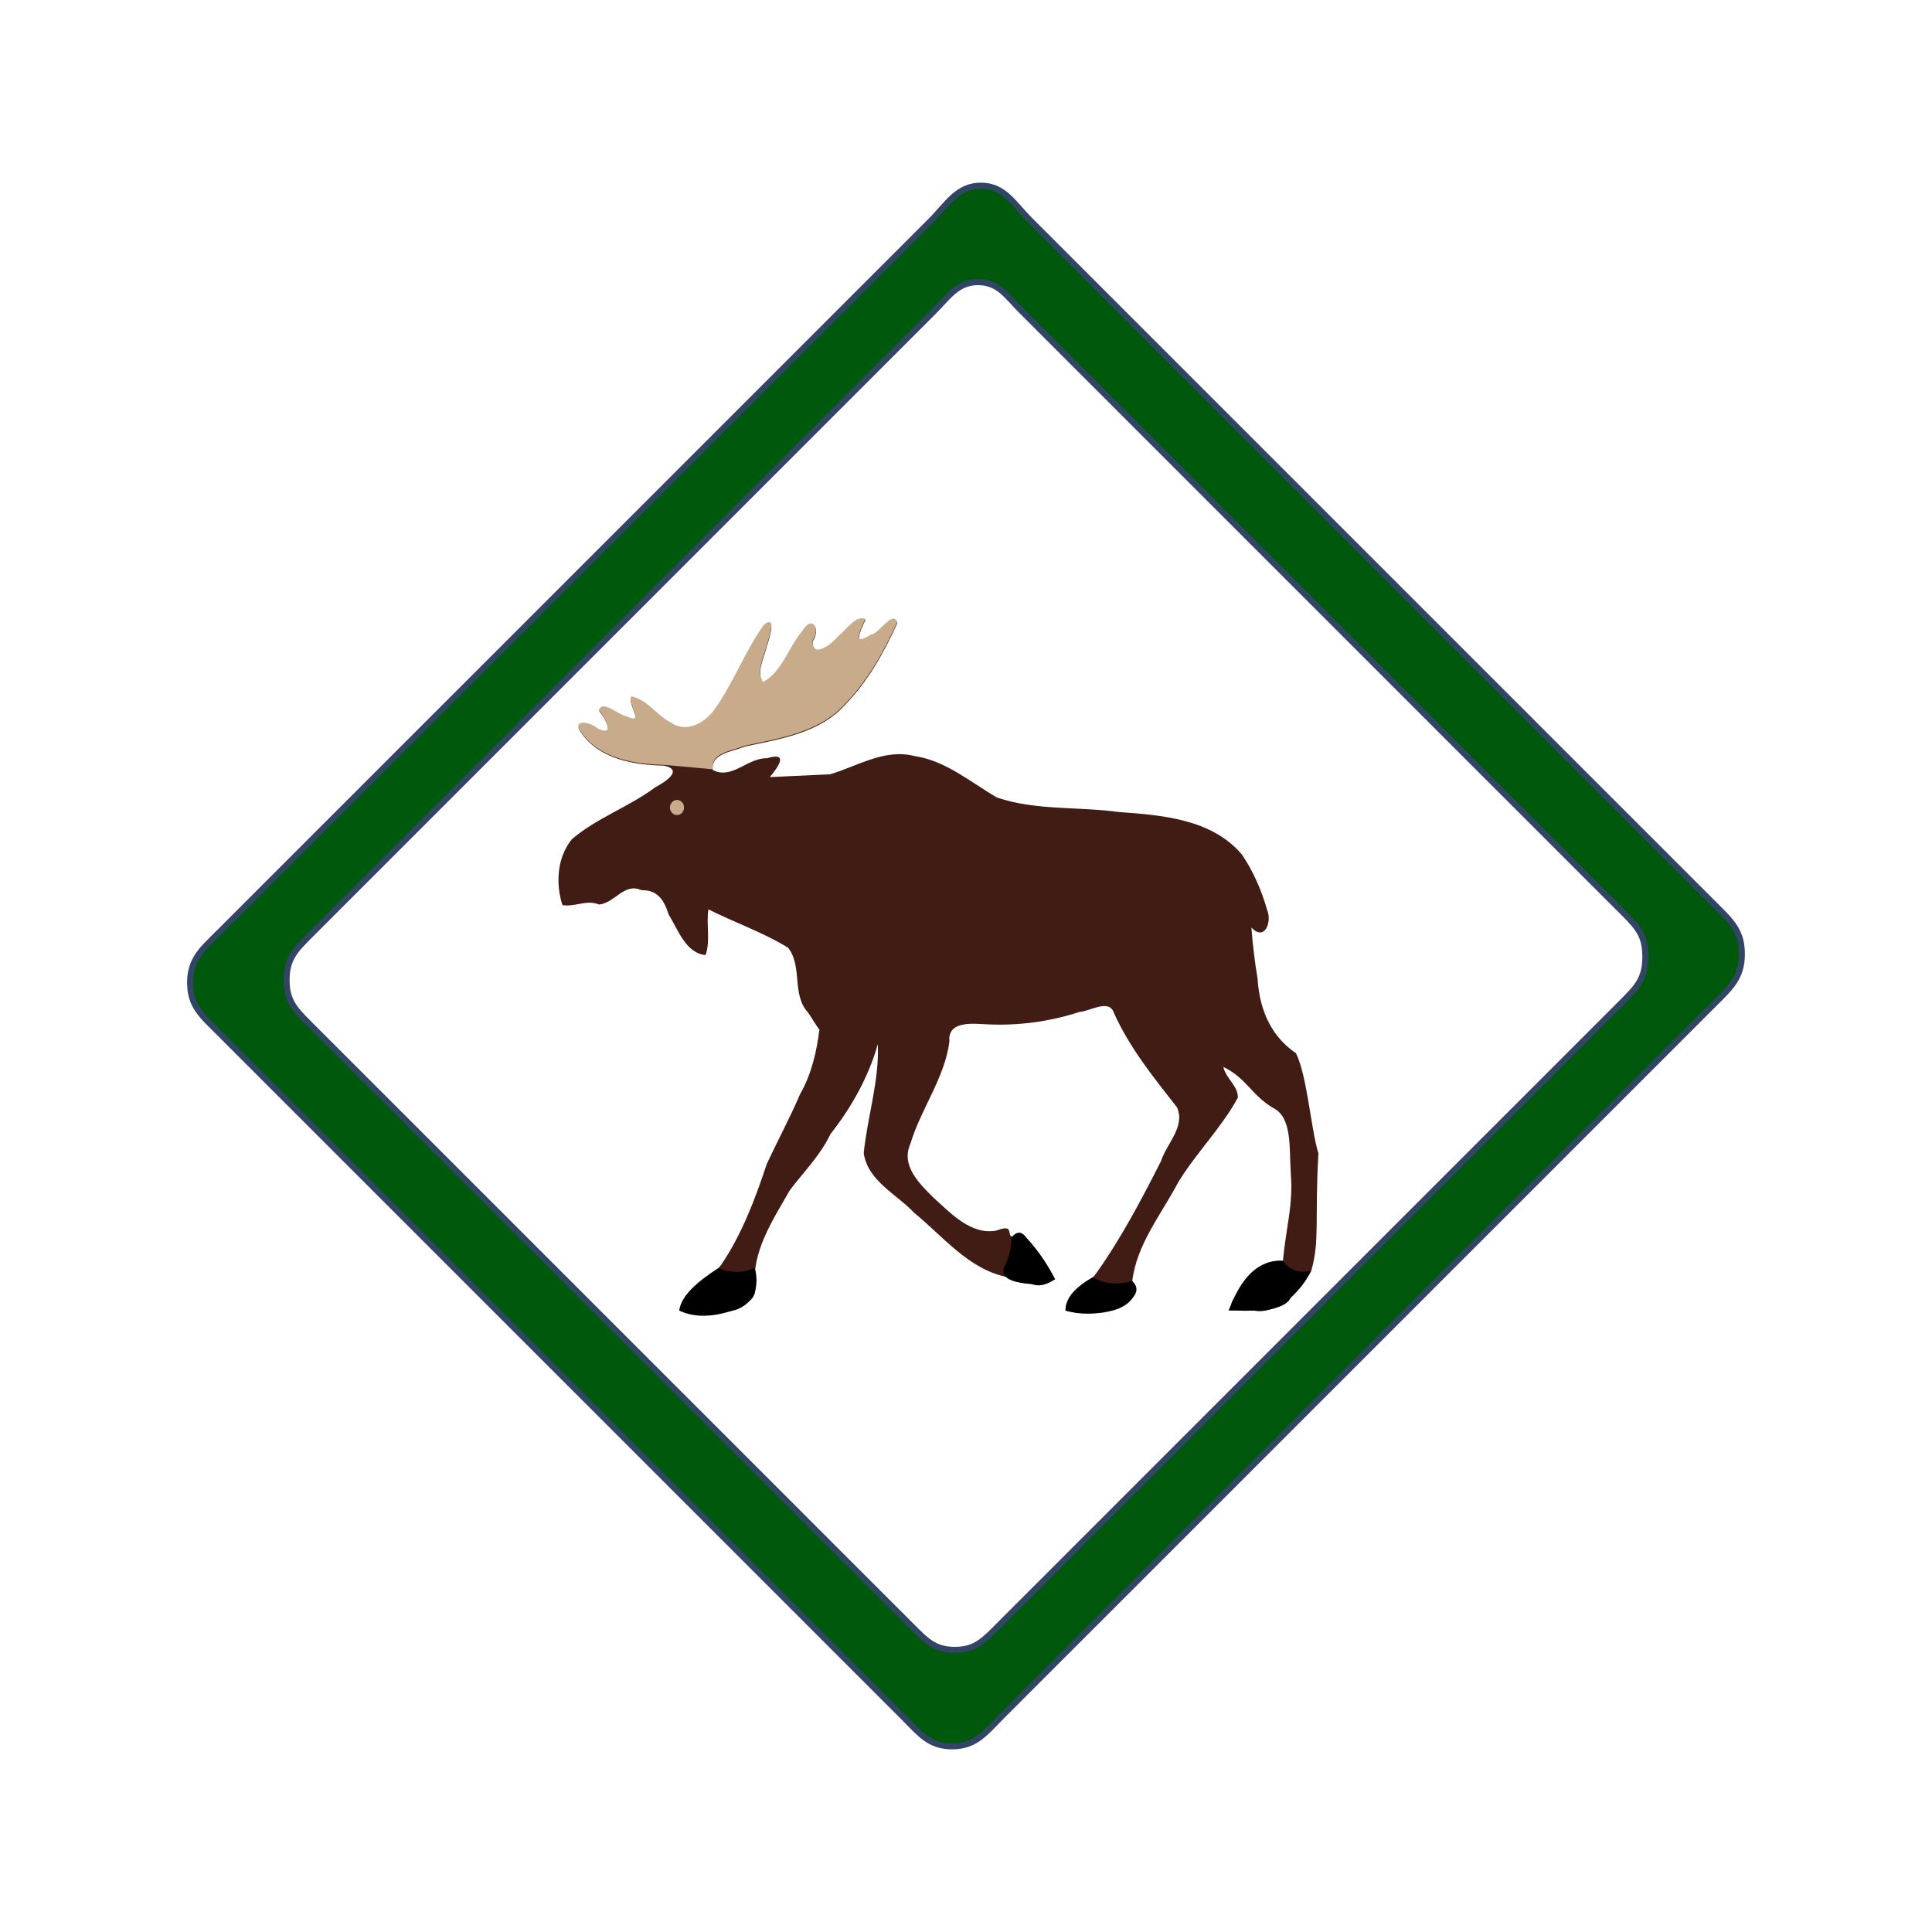
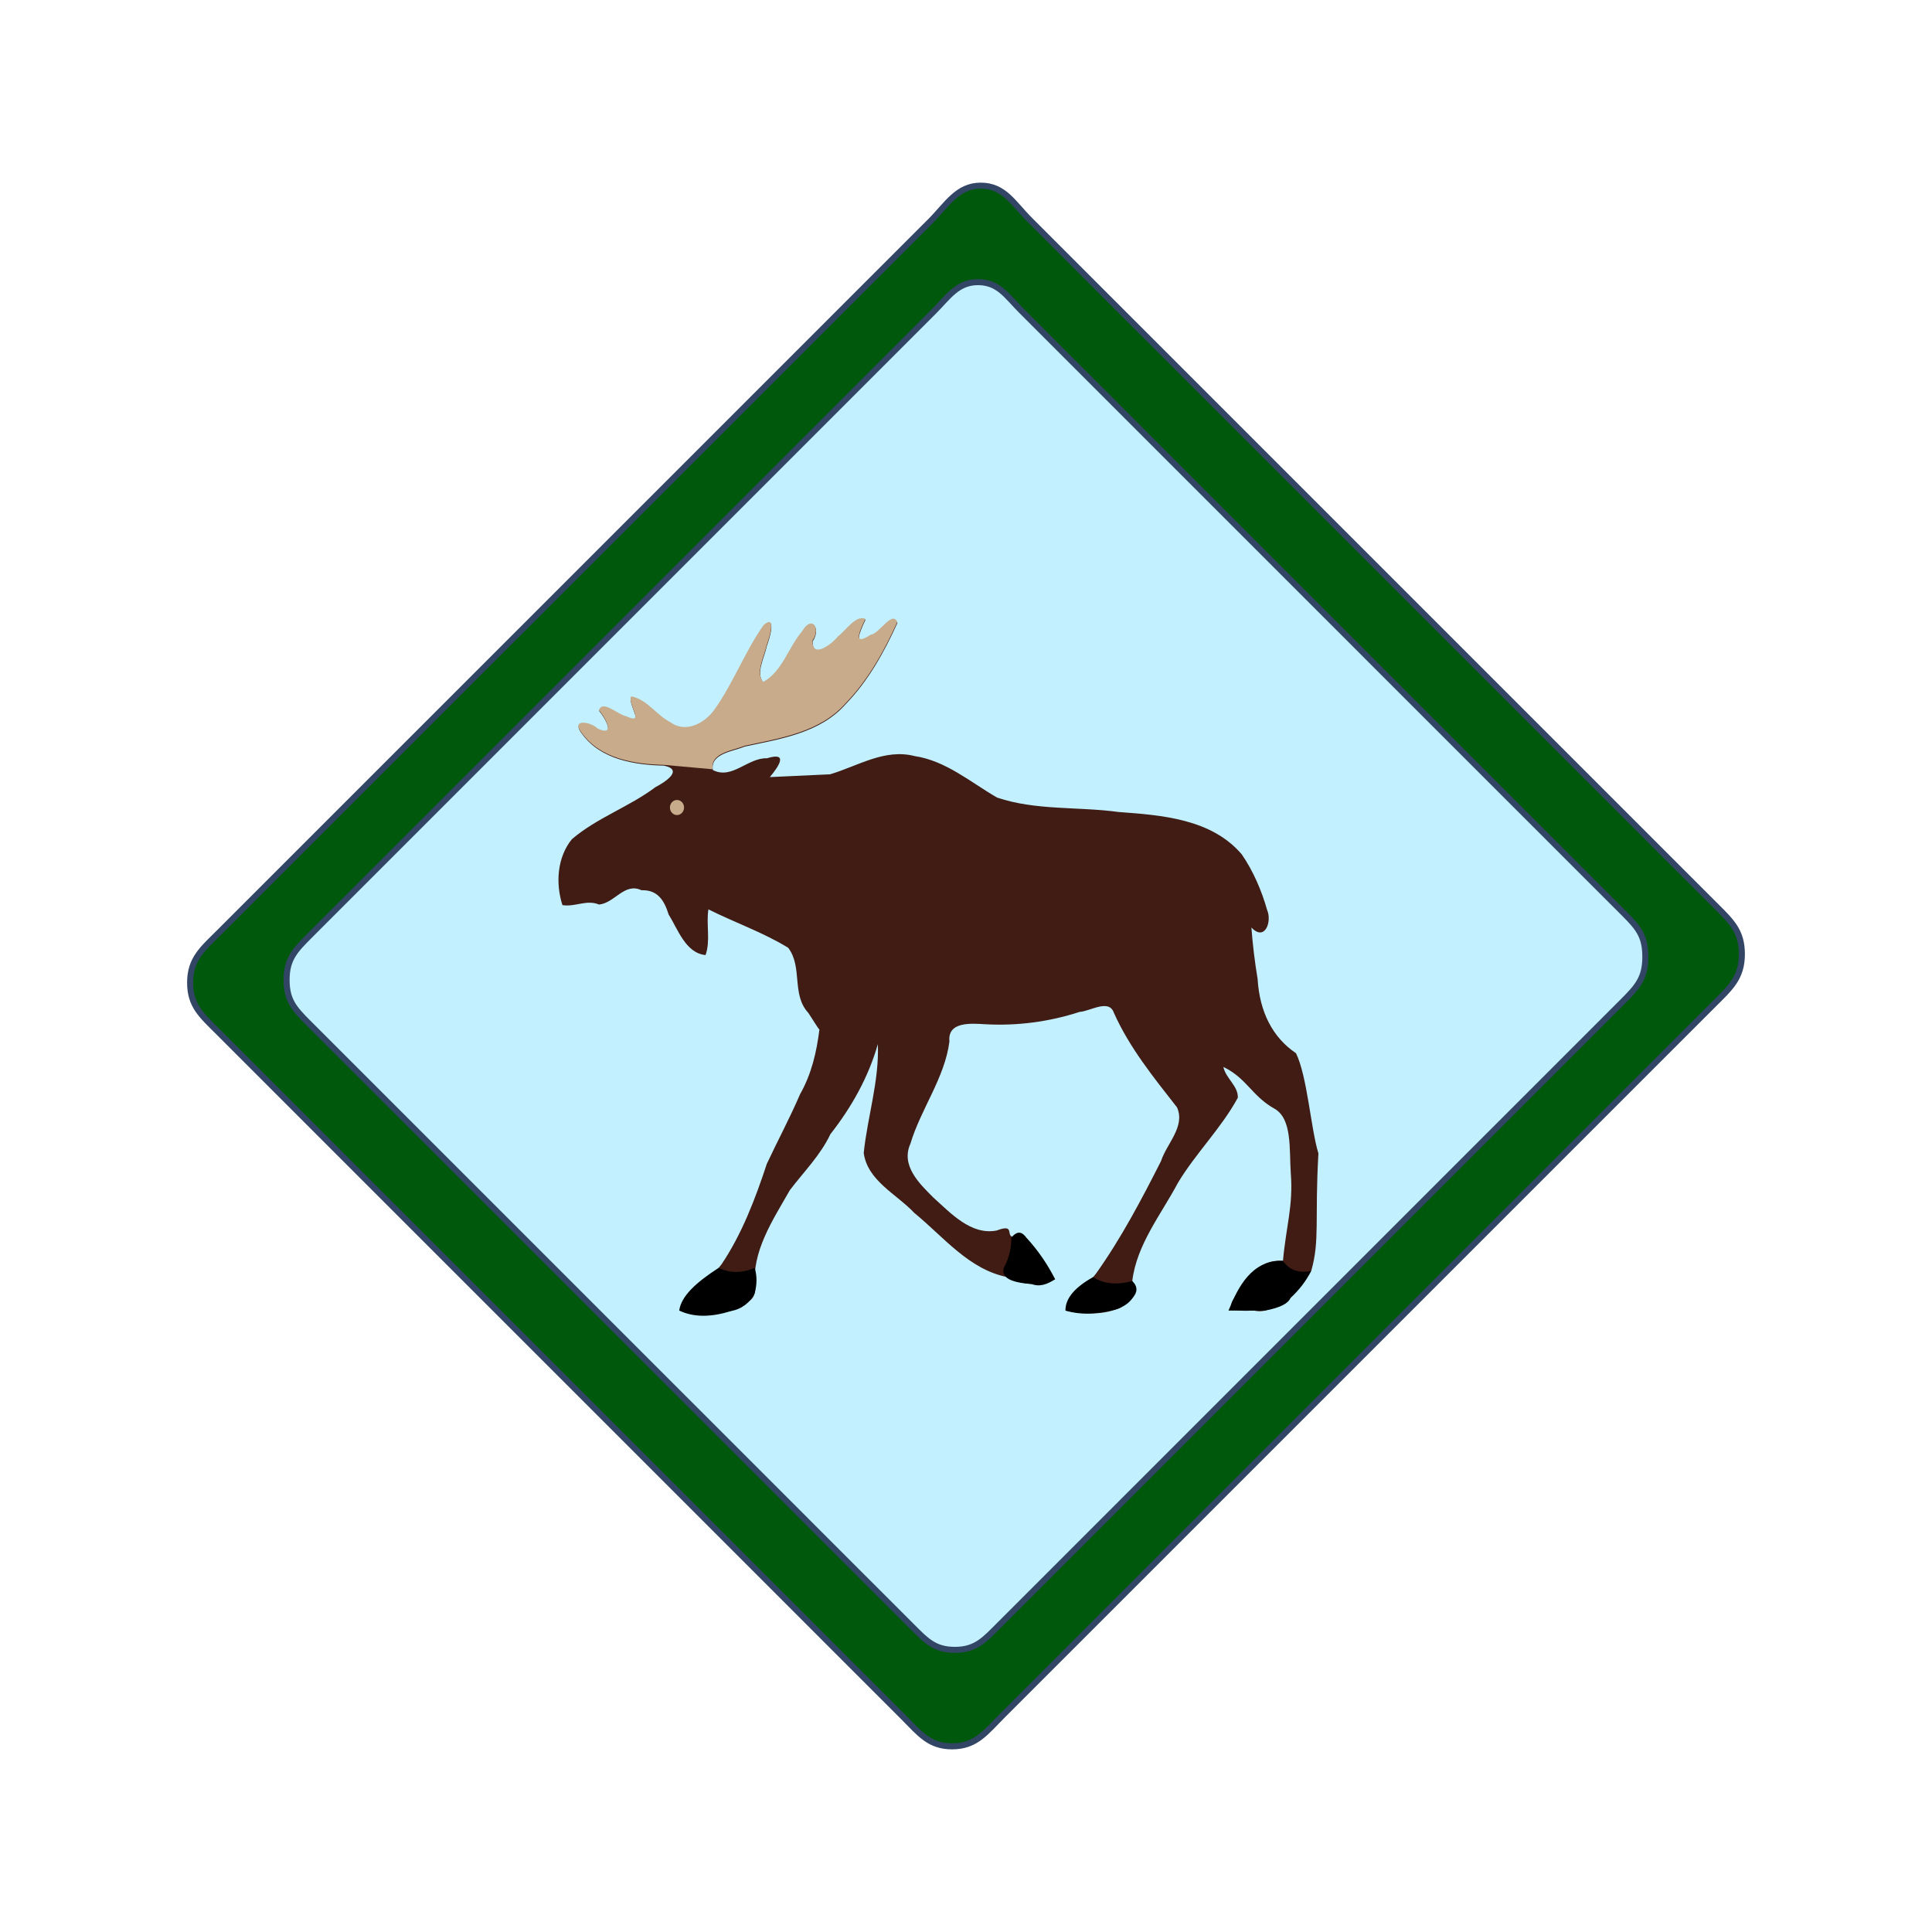
<svg xmlns="http://www.w3.org/2000/svg" xml:space="preserve" fill-rule="evenodd" clip-rule="evenodd" viewBox="0 0 64 64">
+   <g id="blue">
+     <path fill="#c2f0ff" d="M32.396 9.346c.685 0 .952.461 1.428.937l1.427 1.428 1.428 1.427 1.427 1.428 5.71 5.71 5.71 5.711 1.428 1.427 1.427 1.428 1.428 1.427c.476.476.695.755.695 1.428 0 .695-.251.983-.743 1.475l-2.95 2.951-1.476 1.475L37.533 49.4l-2.95 2.951-1.476 1.475c-.491.492-.779.828-1.475.828-.673 0-.952-.305-1.427-.78l-2.856-2.855-1.427-1.428-5.711-5.71-5.71-5.71-4.283-4.282c-.476-.476-.724-.755-.724-1.428 0-.695.28-.983.772-1.475l20.655-20.655c.492-.492.791-.985 1.475-.985Z" />
+   </g>
  <g id="brown">
-     <path fill="#401c15" fill-rule="nonzero" d="M27.144 34.103c-.093.752-.264 1.481-.641 2.145-.338.787-.742 1.537-1.102 2.308-.381 1.154-.822 2.321-1.502 3.33-.419.534-.991.938-1.344 1.517.502.227 1.126.065 1.664.025.364-.251.825-.257.794-.775-.129-1.183.594-2.244 1.153-3.229.463-.609 1.013-1.156 1.343-1.855.699-.889 1.261-1.89 1.571-2.982.048 1.223-.344 2.404-.468 3.607.127.924 1.091 1.362 1.676 1.986.962.785 1.813 1.881 3.086 2.126.481.254 1.083.327 1.578.069-.423-.445-.682-1.111-1.206-1.417-.579.138.001-.475-.736-.194-.844.158-1.512-.573-2.084-1.087-.47-.467-1.094-1.065-.767-1.792.348-1.156 1.137-2.177 1.292-3.385-.069-.673.737-.596 1.184-.571a8.538 8.538 0 0 0 3.127-.408c.348-.019.971-.442 1.135.025.516 1.159 1.318 2.145 2.092 3.135.287.635-.342 1.202-.529 1.782-.648 1.279-1.323 2.56-2.153 3.726-.31.418-.894.704-1.012 1.225.594.132 1.272.154 1.839-.102.303-.325.568-.193.374-.877.147-1.212.955-2.202 1.513-3.253.593-.985 1.437-1.811 1.983-2.817.021-.385-.402-.646-.478-1.022.784.382.938.96 1.691 1.383.596.335.488 1.354.542 2.143.085 1.069-.157 1.759-.259 2.898-.868-.065-1.248.658-1.65 1.285-.272.445.388.365.693.362.432.103.631-.176.944-.209.311-.033.518-.864.949-1.102.29-1.02.112-1.673.238-3.895-.251-.815-.369-2.562-.743-3.319-.771-.52-1.205-1.363-1.271-2.46a19.133 19.133 0 0 1-.206-1.704c.448.474.689-.197.52-.584-.181-.64-.462-1.293-.841-1.842-1.006-1.175-2.645-1.295-4.083-1.401-1.335-.183-2.732-.043-4.02-.477-.875-.505-1.693-1.22-2.732-1.375-.994-.257-1.889.334-2.801.604l-1.995.092c.311-.373.616-.841-.092-.624-.646-.019-1.158.716-1.795.391-.095-.55.681-.619 1.055-.778 1.189-.255 2.498-.445 3.348-1.409.743-.766 1.276-1.724 1.71-2.688-.17-.399-.588.386-.885.42-.635.415-.331-.171-.172-.528-.318-.135-.648.389-.91.584-.193.247-.859.761-.839.136.285-.431-.031-.86-.352-.3-.451.527-.654 1.334-1.283 1.669-.265-.315.041-.839.113-1.211.083-.212.345-1.064-.099-.672-.615.87-1 1.91-1.615 2.78-.325.467-.958.82-1.483.433-.458-.237-.772-.757-1.289-.851-.134.248.487.962-.163.659-.27-.045-.789-.561-.903-.201.199.232.574.896-.044.608-.245-.237-.913-.335-.514.164.61.834 1.73 1.017 2.705 1.039.672.14.021.555-.284.713-.872.655-1.942 1.016-2.768 1.725-.488.601-.542 1.464-.312 2.182.428.068.796-.192 1.213-.019.516-.047.844-.742 1.405-.474.537-.017.755.337.899.8.311.499.564 1.282 1.224 1.348.17-.473.016-1.014.095-1.514.872.437 1.814.763 2.641 1.271.489.635.103 1.545.666 2.155.101.145.349.56.373.555" />
+     <path fill="#401c15" fill-rule="nonzero" d="M27.144 34.103c-.093.752-.264 1.481-.641 2.145-.338.787-.742 1.537-1.102 2.308-.381 1.154-.822 2.321-1.502 3.33-.419.534-.991.938-1.344 1.517.502.227 1.126.065 1.664.025.364-.251.825-.257.794-.775-.129-1.183.594-2.244 1.153-3.229.463-.609 1.013-1.156 1.343-1.855.699-.889 1.261-1.89 1.571-2.982.048 1.223-.344 2.404-.468 3.607.127.924 1.091 1.362 1.676 1.986.962.785 1.813 1.881 3.086 2.126.481.254 1.083.327 1.578.069-.423-.445-.682-1.111-1.206-1.417-.579.138.001-.475-.736-.194-.844.158-1.512-.573-2.084-1.087-.47-.467-1.094-1.065-.767-1.792.348-1.156 1.137-2.177 1.292-3.385-.069-.673.737-.596 1.184-.571a8.544 8.544 0 0 0 3.127-.408c.348-.019.971-.442 1.135.025.516 1.159 1.318 2.145 2.092 3.135.287.635-.342 1.202-.529 1.782-.648 1.279-1.323 2.56-2.153 3.726-.31.418-.894.704-1.012 1.225.594.132 1.272.154 1.839-.102.303-.325.568-.193.374-.877.147-1.212.955-2.202 1.513-3.253.593-.985 1.437-1.811 1.983-2.817.021-.385-.402-.646-.478-1.022.784.382.938.96 1.691 1.383.596.335.488 1.354.542 2.143.085 1.069-.157 1.759-.259 2.898-.868-.065-1.248.658-1.65 1.285-.272.445.388.365.693.362.432.103.631-.176.944-.209.311-.033.518-.864.949-1.102.29-1.02.112-1.673.238-3.895-.251-.815-.369-2.562-.743-3.319-.771-.52-1.205-1.363-1.271-2.46a19.133 19.133 0 0 1-.206-1.704c.448.474.689-.197.52-.584-.181-.64-.462-1.293-.841-1.842-1.006-1.175-2.645-1.295-4.083-1.401-1.335-.183-2.732-.043-4.02-.477-.875-.505-1.693-1.22-2.732-1.375-.994-.257-1.889.334-2.801.604l-1.995.092c.311-.373.616-.841-.092-.624-.646-.019-1.158.716-1.795.391-.095-.55.681-.619 1.055-.778 1.189-.255 2.498-.445 3.348-1.409.743-.766 1.276-1.724 1.71-2.688-.17-.399-.588.386-.885.42-.635.415-.331-.171-.172-.528-.318-.135-.648.389-.91.584-.193.247-.859.761-.839.136.285-.431-.031-.86-.352-.3-.451.527-.654 1.334-1.283 1.669-.265-.315.041-.839.113-1.211.083-.212.345-1.064-.099-.672-.615.87-1 1.91-1.615 2.78-.325.467-.958.82-1.483.433-.458-.237-.772-.757-1.289-.851-.134.248.487.962-.163.659-.27-.045-.789-.561-.903-.201.199.232.574.896-.044.608-.245-.237-.913-.335-.514.164.61.834 1.73 1.017 2.705 1.039.672.14.021.555-.284.713-.872.655-1.942 1.016-2.768 1.725-.488.601-.542 1.464-.312 2.182.428.068.796-.192 1.213-.019.516-.047.844-.742 1.405-.474.537-.017.755.337.899.8.311.499.564 1.282 1.224 1.348.17-.473.016-1.014.095-1.514.872.437 1.814.763 2.641 1.271.489.635.103 1.545.666 2.155.101.145.349.56.373.555" />
    <path fill="#c8ab8a" fill-rule="nonzero" d="M23.61 25.483c-.095-.55.681-.619 1.055-.778 1.188-.255 2.498-.445 3.348-1.409.742-.766 1.275-1.724 1.709-2.688-.17-.399-.587.386-.884.42-.636.415-.331-.171-.173-.528-.318-.135-.647.389-.909.584-.194.247-.86.761-.839.136.285-.431-.031-.859-.352-.3-.451.527-.655 1.334-1.284 1.669-.265-.315.041-.839.114-1.211.083-.212.345-1.064-.099-.672-.615.87-1 1.91-1.615 2.78-.325.467-.959.82-1.484.433-.458-.237-.771-.757-1.288-.851-.134.248.487.962-.163.659-.27-.045-.79-.561-.903-.201.198.232.574.896-.044.608-.245-.237-.913-.335-.514.164.61.834 1.73 1.017 2.705 1.039" />
    <ellipse cx="22.426" cy="26.75" fill="#c8ab8a" rx="0.234" ry="0.25" />
  </g>
-   <g id="blue">
+   <g id="green">
    <path fill="#00580d" fill-rule="nonzero" stroke="#324565" stroke-width="0.2px" d="M32.488 6.15c-.778 0-1.12.63-1.68 1.191l-1.681 1.68-10.085 10.085-6.724 6.723-5.042 5.042c-.56.56-.978.888-.978 1.681 0 .764.378 1.081.919 1.621l4.864 4.865 6.487 6.486 8.108 8.108 1.621 1.622 1.622 1.621c.54.541.857.975 1.621.975.793 0 1.121-.474 1.681-1.034l1.681-1.681 1.681-1.68 18.489-18.489 1.681-1.68c.56-.56.949-.889.949-1.681 0-.764-.349-1.081-.89-1.622l-1.622-1.621-1.621-1.622-14.594-14.594-1.622-1.621-3.243-3.244c-.541-.54-.843-1.131-1.622-1.131Zm-.092 3.196c.685 0 .952.461 1.428.937l1.427 1.428 1.428 1.427 1.427 1.428 5.71 5.71 5.71 5.711 1.428 1.427 1.427 1.428 1.428 1.427c.476.476.695.755.695 1.428 0 .695-.251.983-.743 1.475l-2.95 2.951-1.476 1.475L37.533 49.4l-2.95 2.951-1.476 1.475c-.491.492-.779.828-1.475.828-.673 0-.952-.305-1.427-.78l-2.856-2.855-1.427-1.428-5.711-5.71-5.71-5.71-4.283-4.282c-.476-.476-.724-.755-.724-1.428 0-.695.28-.983.772-1.475l20.655-20.655c.492-.492.791-.985 1.475-.985Z" />
  </g>
  <g id="black">
-     <path d="M23.806 42c.359.173.754.187 1.194 0 .085.279.075.559 0 .838a1.058 1.058 0 0 1-.781.59c-.673.215-1.246.211-1.719-.014.065-.482.561-.932 1.306-1.414Zm9.694-1c.213-.256.367-.184.5 0 .404.437.708.898.952 1.375-.261.174-.522.264-.783.158-.757-.048-1-.244-.918-.533.193-.355.256-.685.249-1Zm2.71 1.306c.325.206.734.283 1.298.129.19.188.176.377.006.565-.108.164-.286.282-.514.366-.568.148-1.137.22-1.705.048-.007-.411.323-.777.915-1.108Zm6.29-.539c.185.274.47.421.936.336a3.18 3.18 0 0 1-.69.897c-.07.174-.33.32-.839.414h-1.211c.315-.773.763-1.68 1.804-1.647Z" />
+     <path d="M23.806 42c.359.173.754.187 1.194 0 .085.279.075.559 0 .838-.148.312-.44.533-.781.59-.673.215-1.246.211-1.719-.014.065-.482.561-.932 1.306-1.414Zm9.694-1c.213-.256.367-.184.5 0 .404.437.708.898.952 1.375-.261.174-.522.264-.783.158-.757-.048-1-.244-.918-.533.193-.355.256-.685.249-1Zm2.71 1.306c.325.206.734.283 1.298.129.19.188.176.377.006.565-.108.164-.286.282-.514.366-.568.148-1.137.22-1.705.048-.007-.411.323-.777.915-1.108Zm6.29-.539c.185.274.47.421.936.336a3.178 3.178 0 0 1-.69.897c-.07.174-.33.32-.839.414h-1.211c.315-.773.763-1.68 1.804-1.647Z" />
  </g>
</svg>
